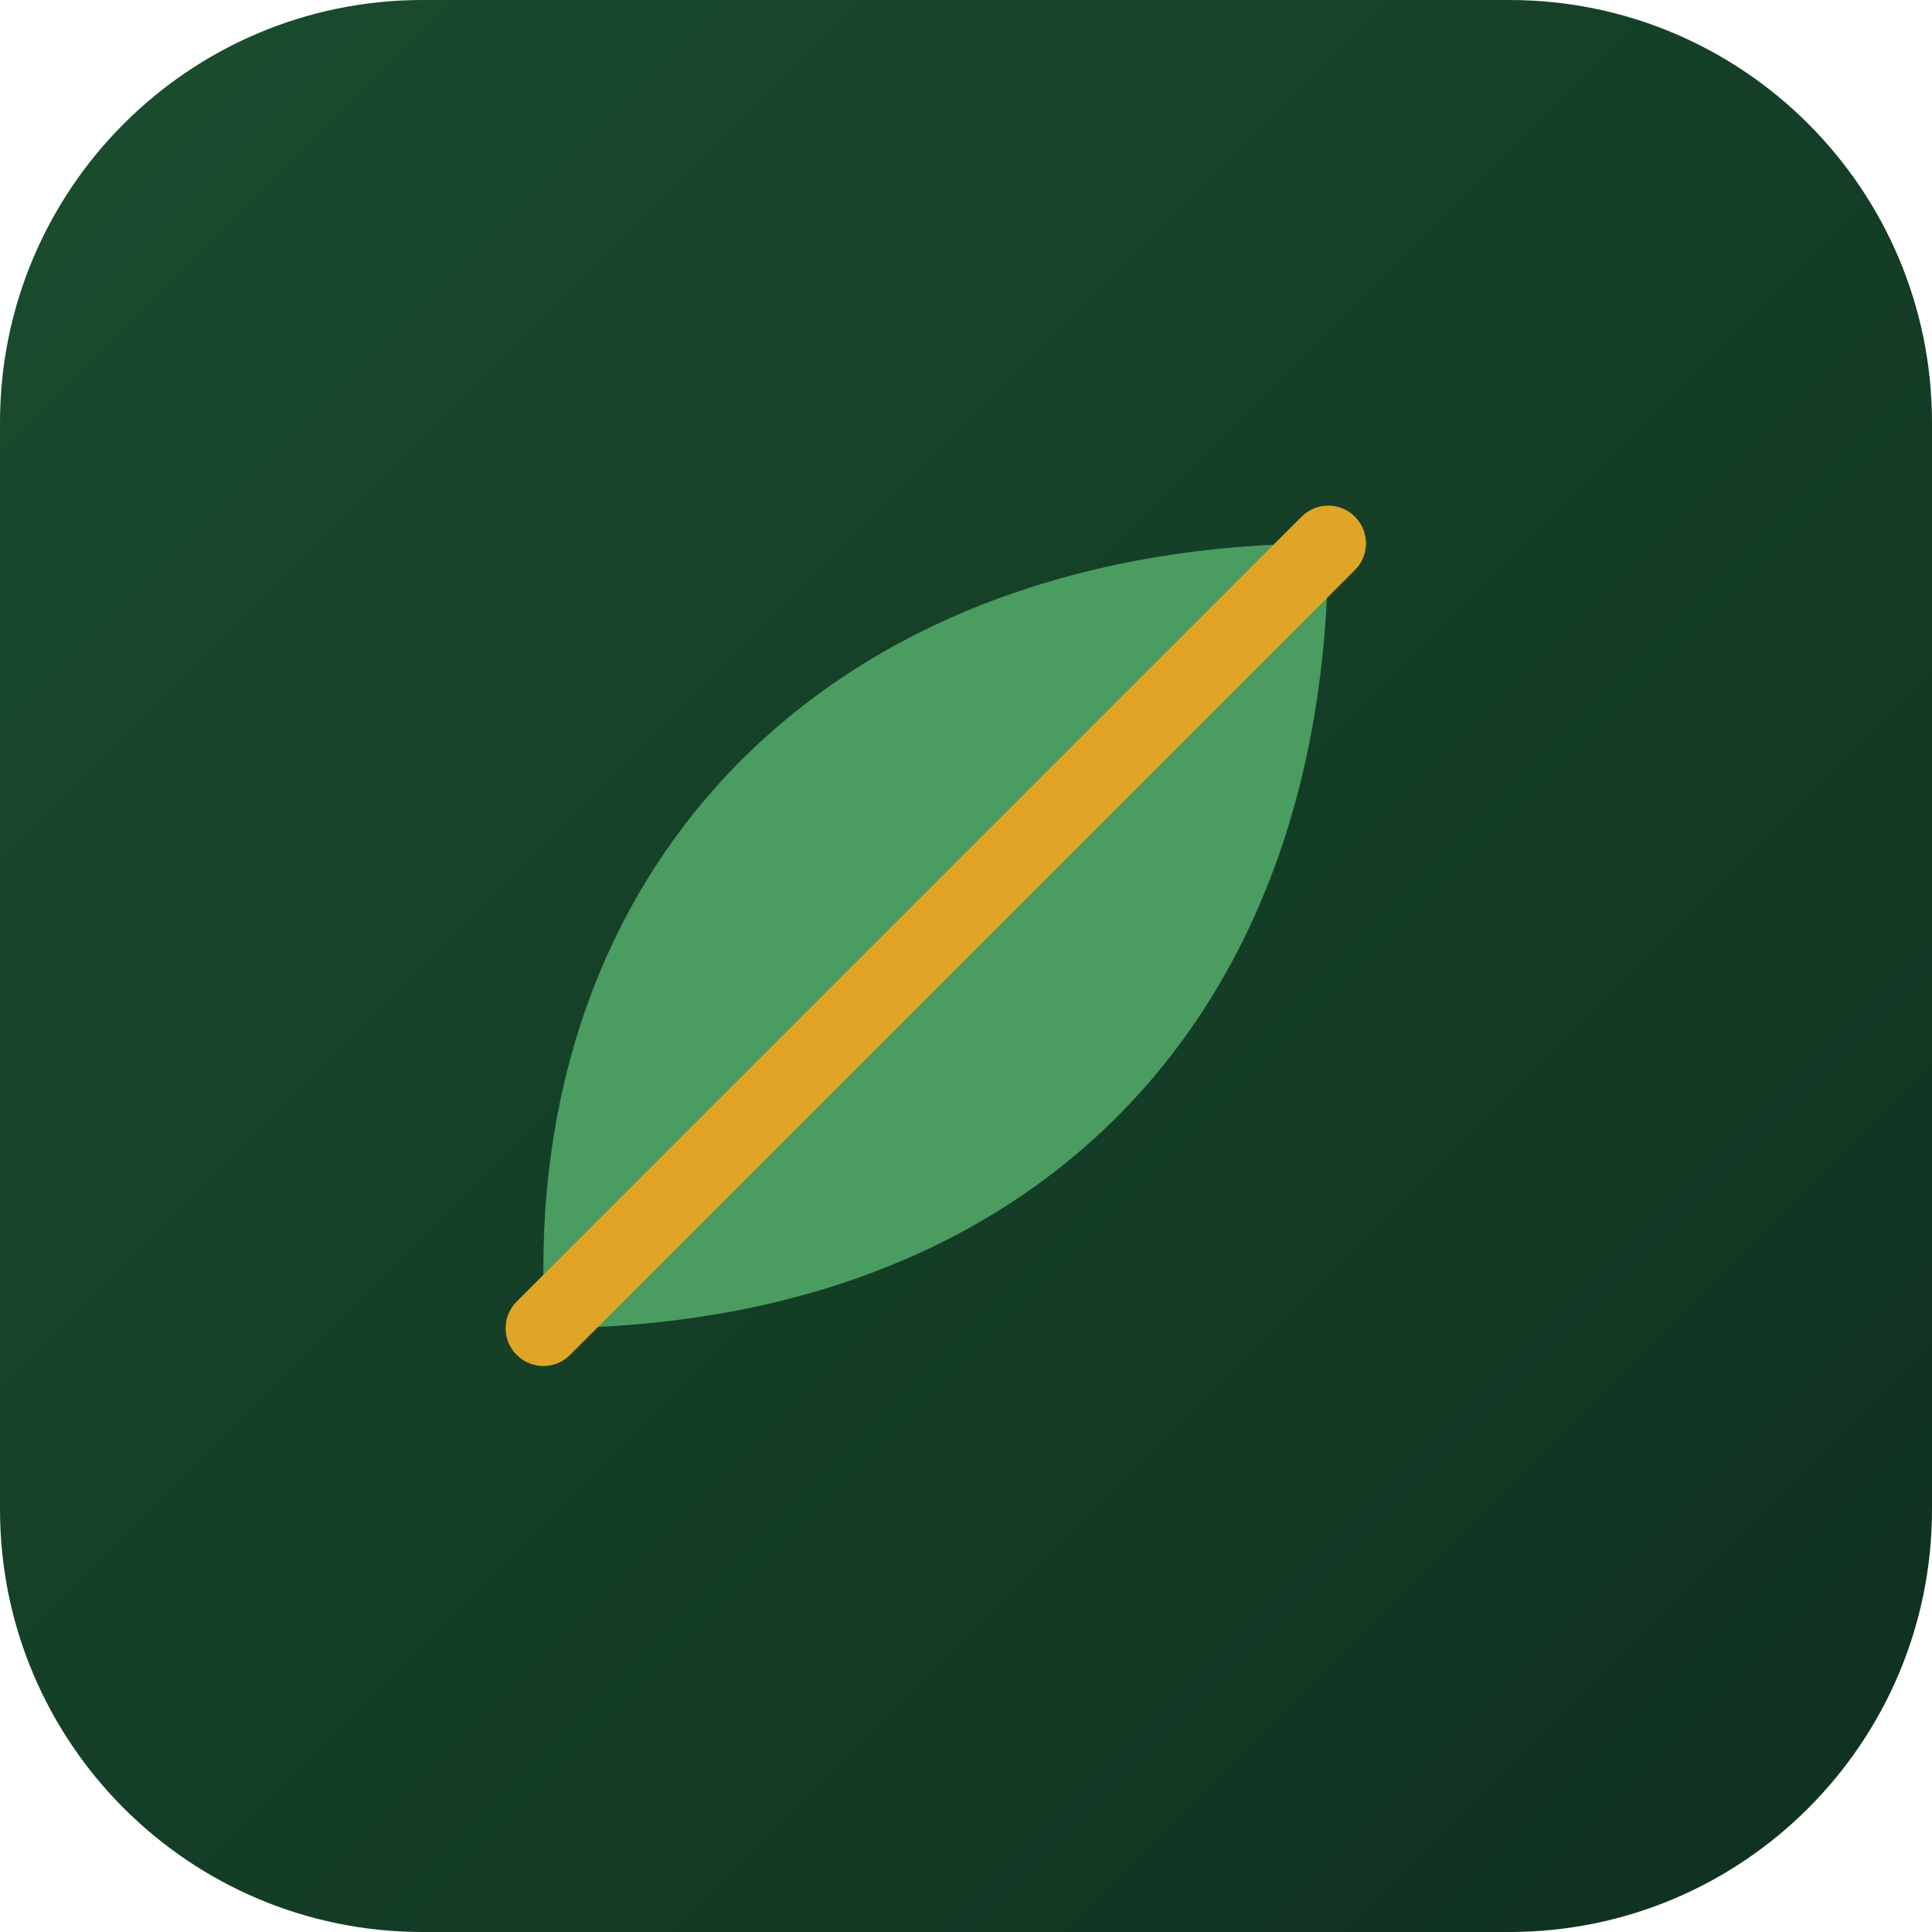
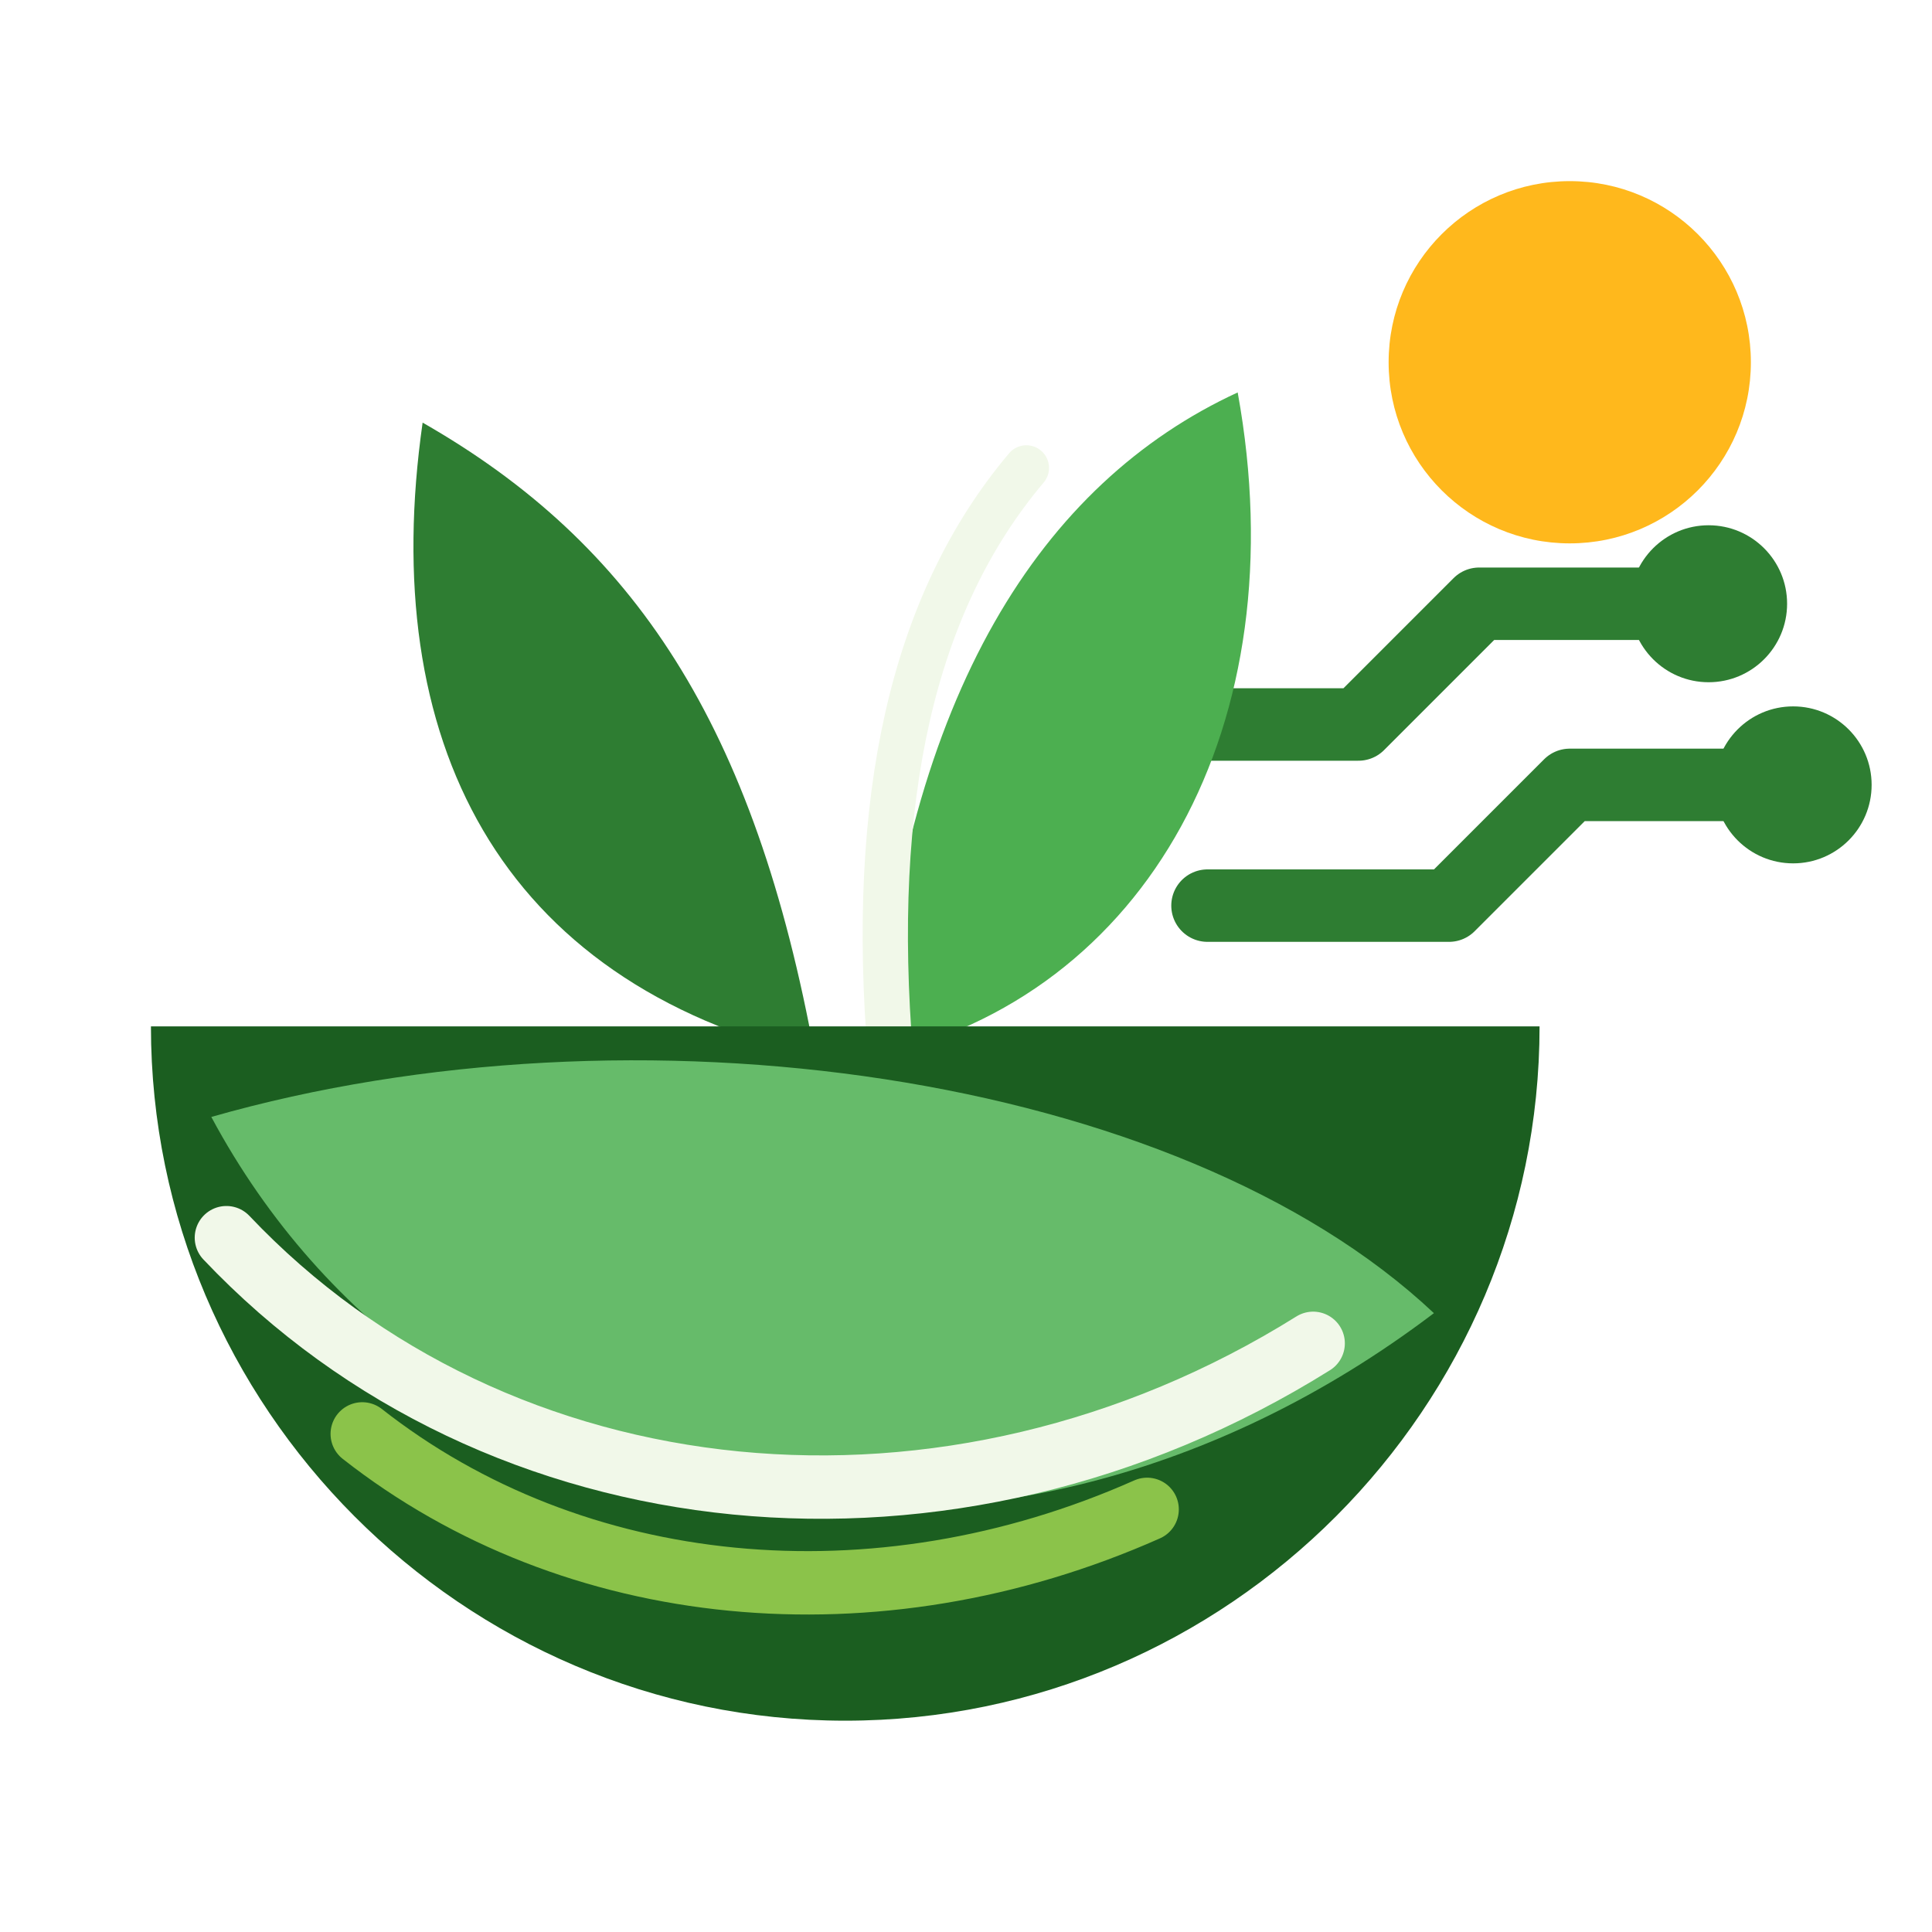
- <svg xmlns="http://www.w3.org/2000/svg" width="1024" height="1024" viewBox="0 0 64 64">
-   <defs>
-     <linearGradient id="bg" x1="0" y1="0" x2="1" y2="1">
-       <stop offset="0%" stop-color="#1a4d2e" />
-       <stop offset="100%" stop-color="#0f3020" />
-     </linearGradient>
-   </defs>
-   <rect width="64" height="64" rx="14" fill="url(#bg)" />
-   <path d="M18 42c0-14 10-24 26-24 0 16-10 26-26 26z" fill="#4a9c60" />
-   <path d="M18 44c8-8 14-14 26-26" stroke="#e0a527" stroke-width="2.5" fill="none" stroke-linecap="round" />
+ <svg xmlns="http://www.w3.org/2000/svg" viewBox="0 0 64 64" width="512" height="512">
+   <circle cx="52" cy="12" r="6" fill="#FFB81C" />
+   <g stroke="#2E7D32" stroke-width="2.4" fill="none" stroke-linecap="round" stroke-linejoin="round">
+     <path d="M38 24 H45 L49 20 H55" />
+     <path d="M40 30 H48 L52 26 H58" />
+   </g>
+   <g fill="#2E7D32">
+     <circle cx="56.6" cy="20" r="2.6" />
+     <circle cx="59.4" cy="26" r="2.6" />
+   </g>
+   <path d="M27 35 C25 24 21 18 14 14 C12.5 24.5 16.5 32.5 27 35 Z" fill="#2E7D32" />
+   <path d="M29 35 C30 23 34.5 16 41 13 C43 24 38 33 29 35 Z" fill="#4CAF50" />
+   <path d="M29.5 35 C28.8 26.5 30.2 20 34 15.5" stroke="#F1F8E9" stroke-width="1.5" fill="none" stroke-linecap="round" />
+   <path d="M5 34 C5 46.6 15.3 57 28 57 C40.7 57 51 46.6 51 34 Z" fill="#1B5E20" />
+   <path d="M7 37 C14.5 51 33 54.5 47.5 43.5 C39 35.5 21 33 7 37 Z" fill="#66BB6A" />
+   <path d="M7.5 41 C16.5 50.5 31.5 52 43.5 44.5" stroke="#F1F8E9" stroke-width="2.1" fill="none" stroke-linecap="round" />
+   <path d="M12 47.5 C19 53 29 54 38 50" stroke="#8BC34A" stroke-width="2.1" fill="none" stroke-linecap="round" />
</svg>
